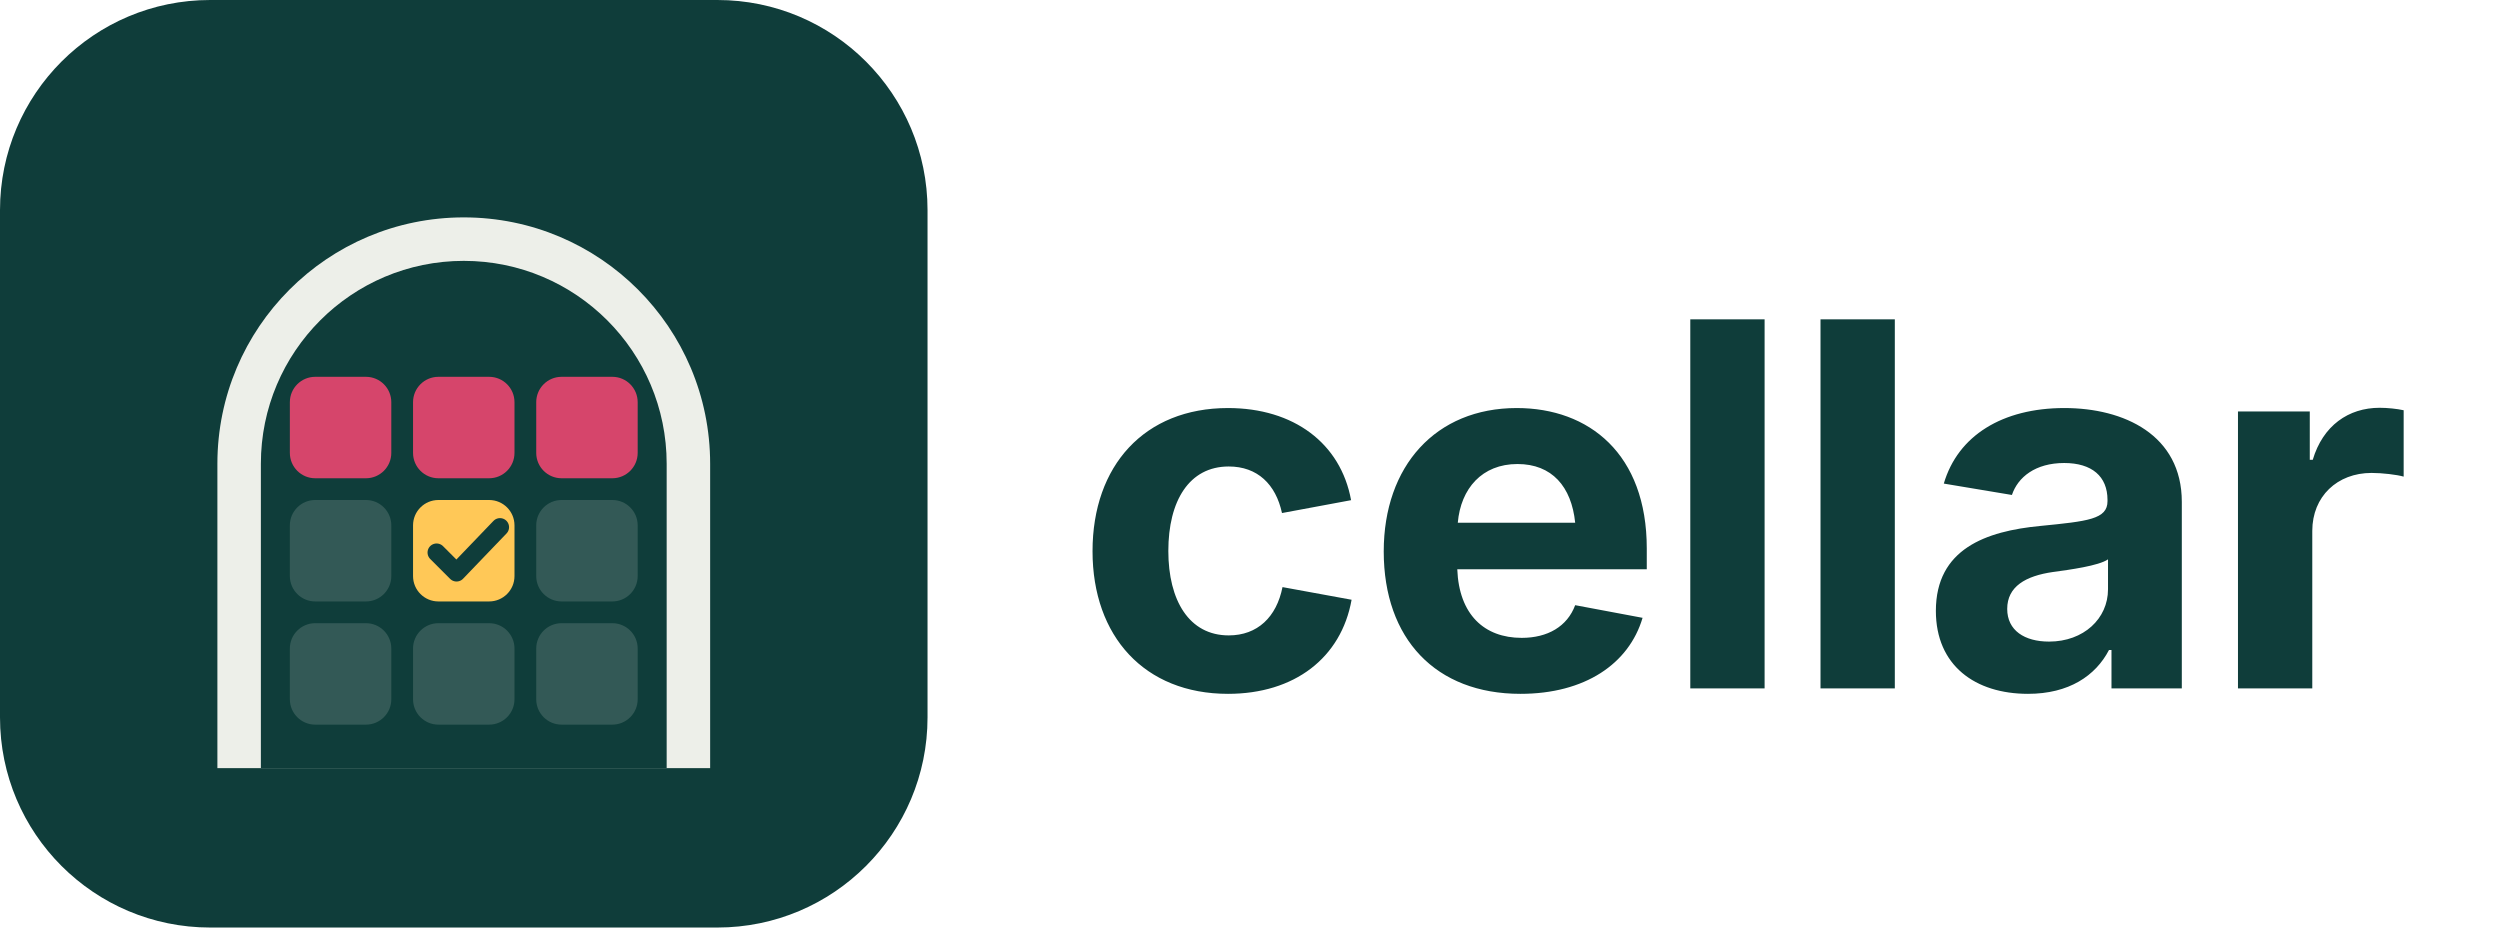
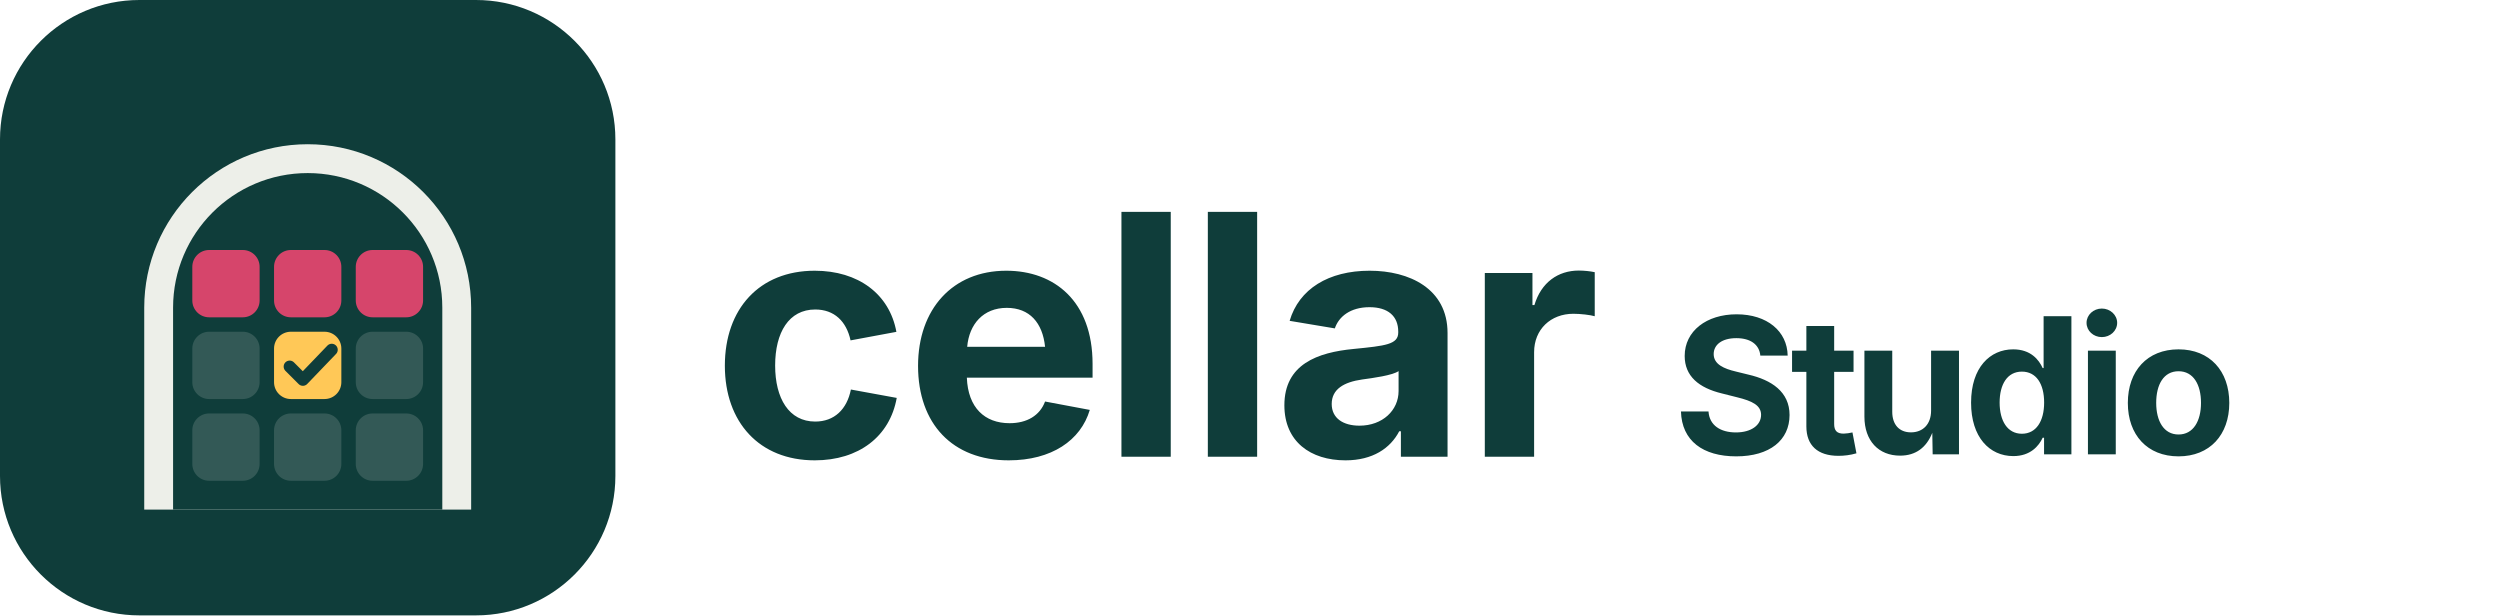
- <svg xmlns="http://www.w3.org/2000/svg" viewBox="0 0 690 256" width="690" height="256" role="img" aria-label="Cellar">
+ <svg xmlns="http://www.w3.org/2000/svg" viewBox="0 0 1040 256" width="1040" height="256" role="img" aria-label="Cellar Studio">
  <g>
    <rect width="256" height="256" rx="58" fill="#0F3D3A" />
    <path d="M60 212 V128 A68 68 0 0 1 196 128 V212 Z" fill="#EDEFE9" />
    <path d="M72 212 V128 A56 56 0 0 1 184 128 V212 Z" fill="#0F3D3A" />
    <rect x="80" y="104" width="28" height="28" rx="7" fill="#D6456B" fill-opacity="1" />
    <rect x="114" y="104" width="28" height="28" rx="7" fill="#D6456B" fill-opacity="1" />
    <rect x="148" y="104" width="28" height="28" rx="7" fill="#D6456B" fill-opacity="1" />
    <rect x="80" y="138" width="28" height="28" rx="7" fill="#EDEFE9" fill-opacity="0.16" />
    <rect x="114" y="138" width="28" height="28" rx="7" fill="#FFC857" fill-opacity="1" />
    <rect x="148" y="138" width="28" height="28" rx="7" fill="#EDEFE9" fill-opacity="0.16" />
    <rect x="80" y="172" width="28" height="28" rx="7" fill="#EDEFE9" fill-opacity="0.16" />
    <rect x="114" y="172" width="28" height="28" rx="7" fill="#EDEFE9" fill-opacity="0.16" />
    <rect x="148" y="172" width="28" height="28" rx="7" fill="#EDEFE9" fill-opacity="0.16" />
    <path d="M120.5 152.5 L126 158 L138 145.5" fill="none" stroke="#0F3D3A" stroke-width="5" stroke-linecap="round" stroke-linejoin="round" />
  </g>
  <path d="M338.93 191.5C357.25 191.5 370.17 181.59 373.04 165.53L353.97 162.04C352.33 170.31 347.06 175.37 339.13 175.37C328.2 175.37 322.46 165.73 322.46 152.06C322.46 138.25 328.2 128.75 339.13 128.75C347.06 128.75 352.12 133.67 353.83 141.6L372.9 138.05C370.03 122.32 357.04 112.62 338.93 112.62C315.89 112.62 301.54 128.48 301.54 152.13C301.54 175.64 315.89 191.5 338.93 191.5Z M419.64 191.5C437.42 191.5 449.59 183.23 453.35 170.52L434.75 167.03C432.56 172.91 427.16 176.05 419.99 176.05C409.66 176.05 402.69 169.63 402.21 157.12H454.51V151.38C454.51 125.26 438.58 112.62 418.62 112.62C396.27 112.62 381.91 128.61 381.91 152.2C381.91 176.33 396.27 191.5 419.64 191.5ZM402.35 144.27C403.17 134.83 409.05 128.07 418.82 128.07C428.33 128.07 433.73 134.29 434.75 144.27Z M487.03 88.14H466.52V190H487.03Z M522.97 88.14H502.46V190H522.97Z M559.73 191.5C571.01 191.5 578.39 186.51 582.08 179.4H582.77V190H602.18V138.53C602.18 120 586.18 112.62 569.78 112.62C552.69 112.62 540.38 120.21 536.49 133.47L555.29 136.61C556.93 131.69 561.78 127.79 569.71 127.79C577.37 127.79 581.67 131.48 581.67 137.98V138.32C581.67 143.31 576.27 143.86 563.15 145.16C548.11 146.59 534.3 151.51 534.3 168.6C534.3 183.71 545.17 191.5 559.73 191.5ZM565.54 177.08C558.77 177.08 553.99 174 553.99 168.06C553.99 161.9 559.04 158.96 566.63 157.87C571.14 157.26 579.28 156.16 581.81 154.38V162.66C581.81 170.72 575.11 177.08 565.54 177.08Z M617.68 190H638.19V146.52C638.19 137.02 645.09 130.53 654.53 130.53C657.53 130.53 661.57 131.01 663.41 131.55V113.23C661.57 112.82 658.9 112.55 656.78 112.55C648.17 112.55 641.13 117.47 638.32 126.9H637.5V113.57H617.68Z" fill="#0F3D3A" />
+   <text x="696" y="189" fill="#0F3D3A" font-family="Inter, Segoe UI, Arial, sans-serif" font-weight="750" font-size="79" letter-spacing="-3">Studio</text>
</svg>
